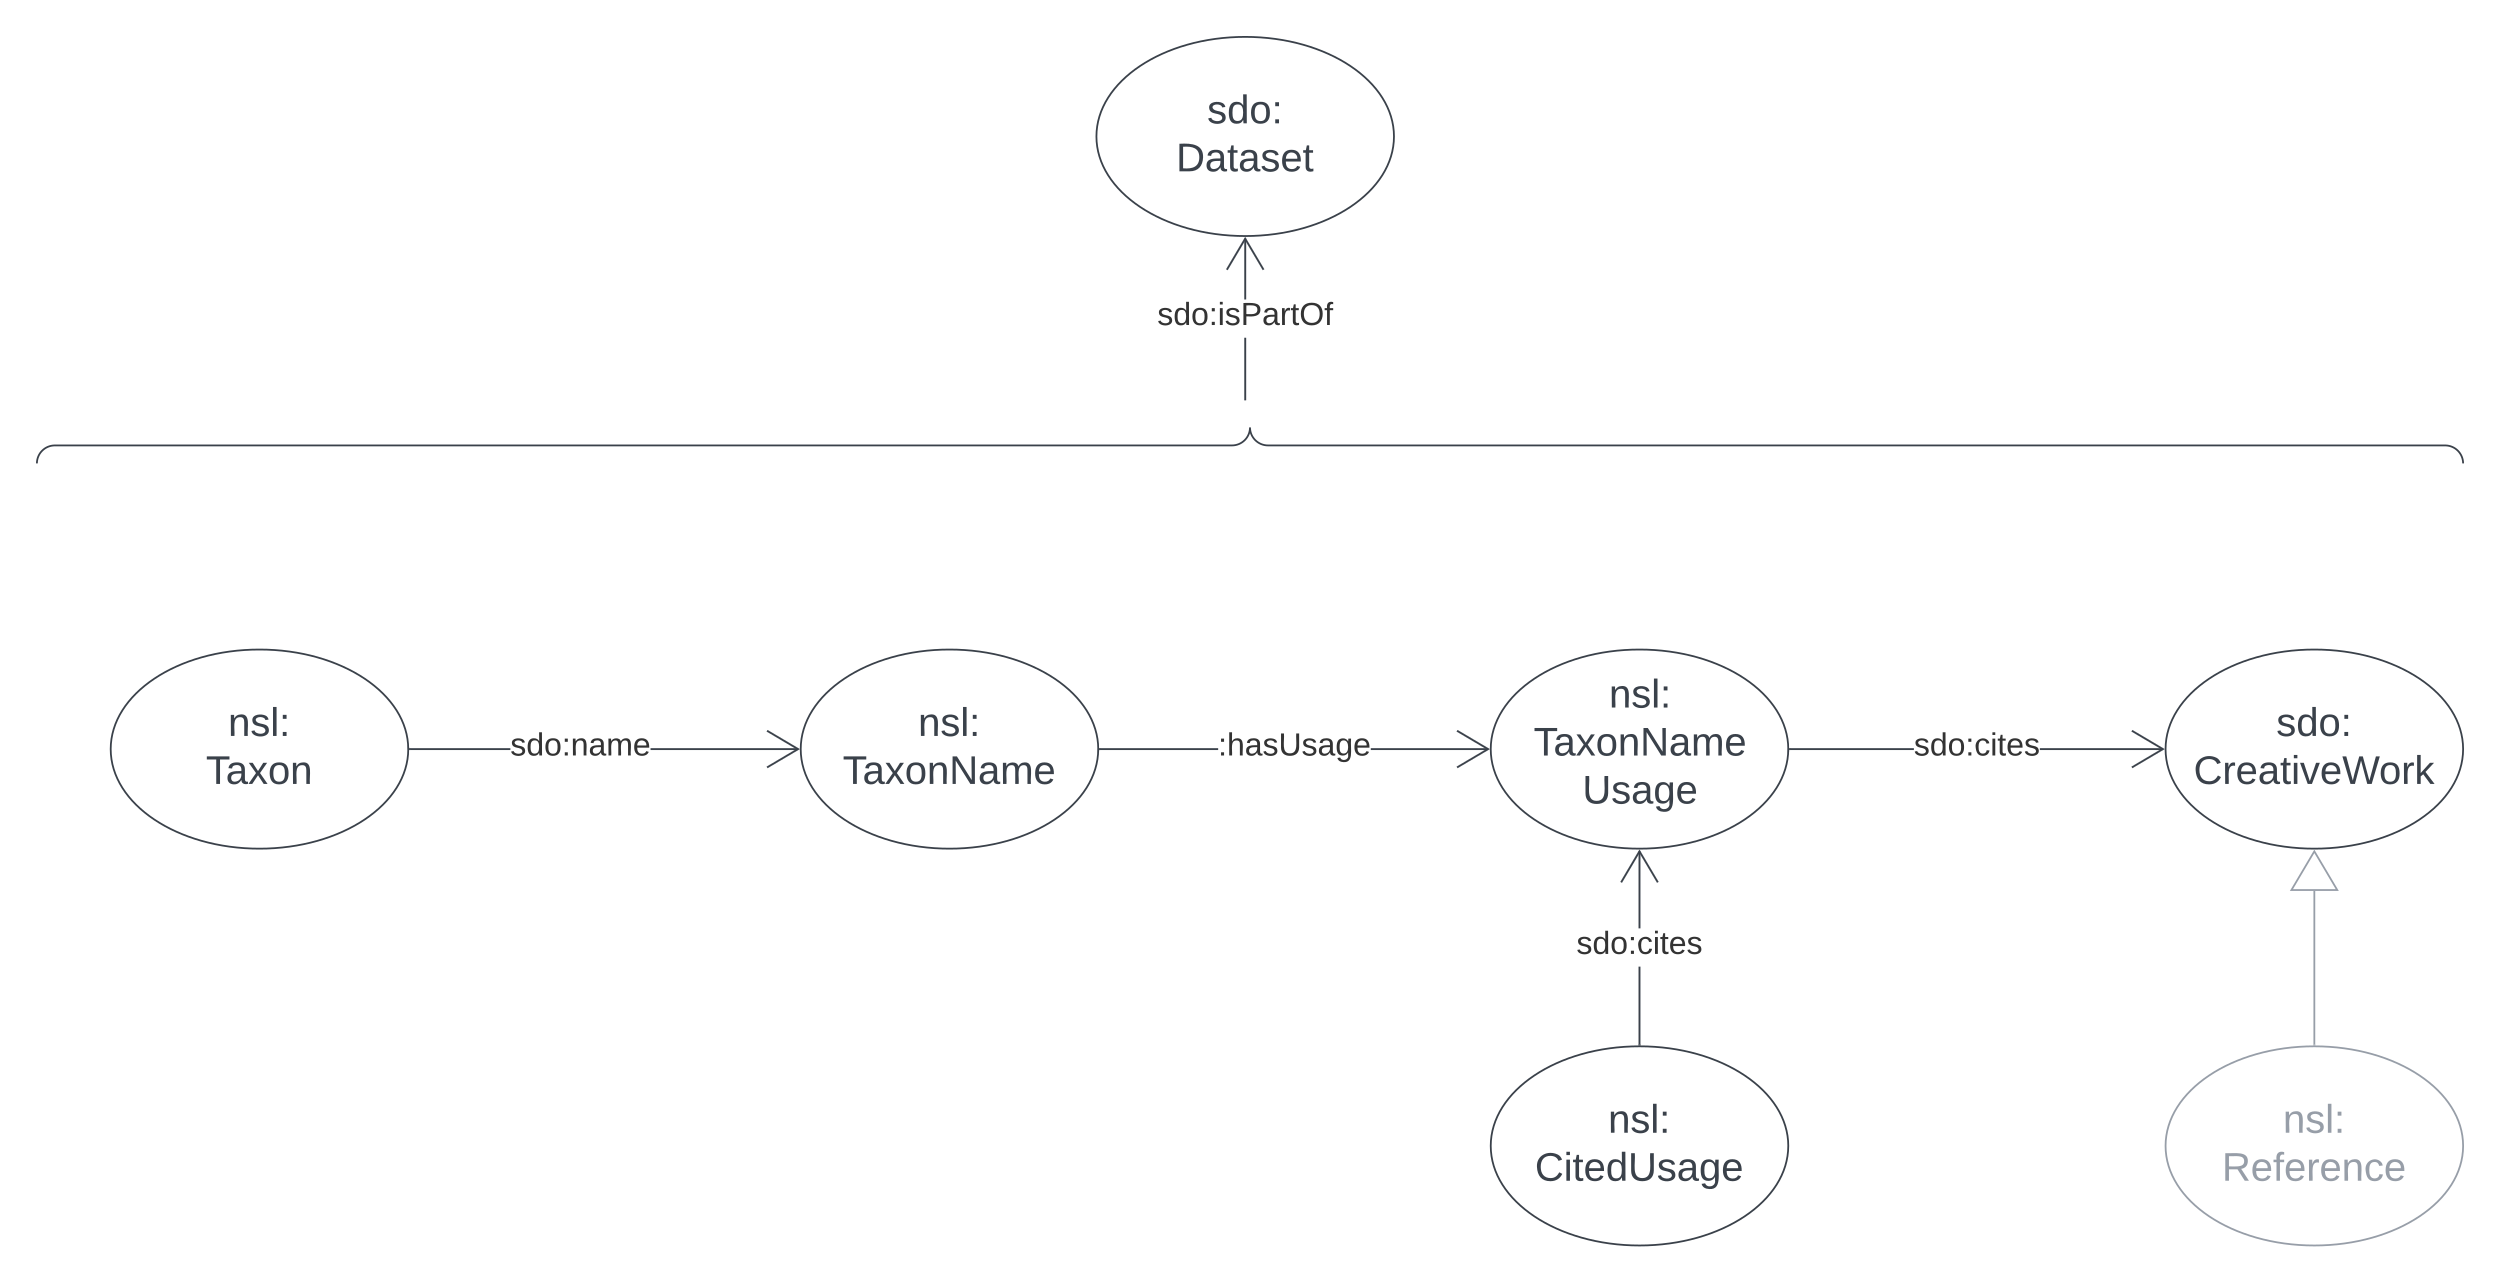
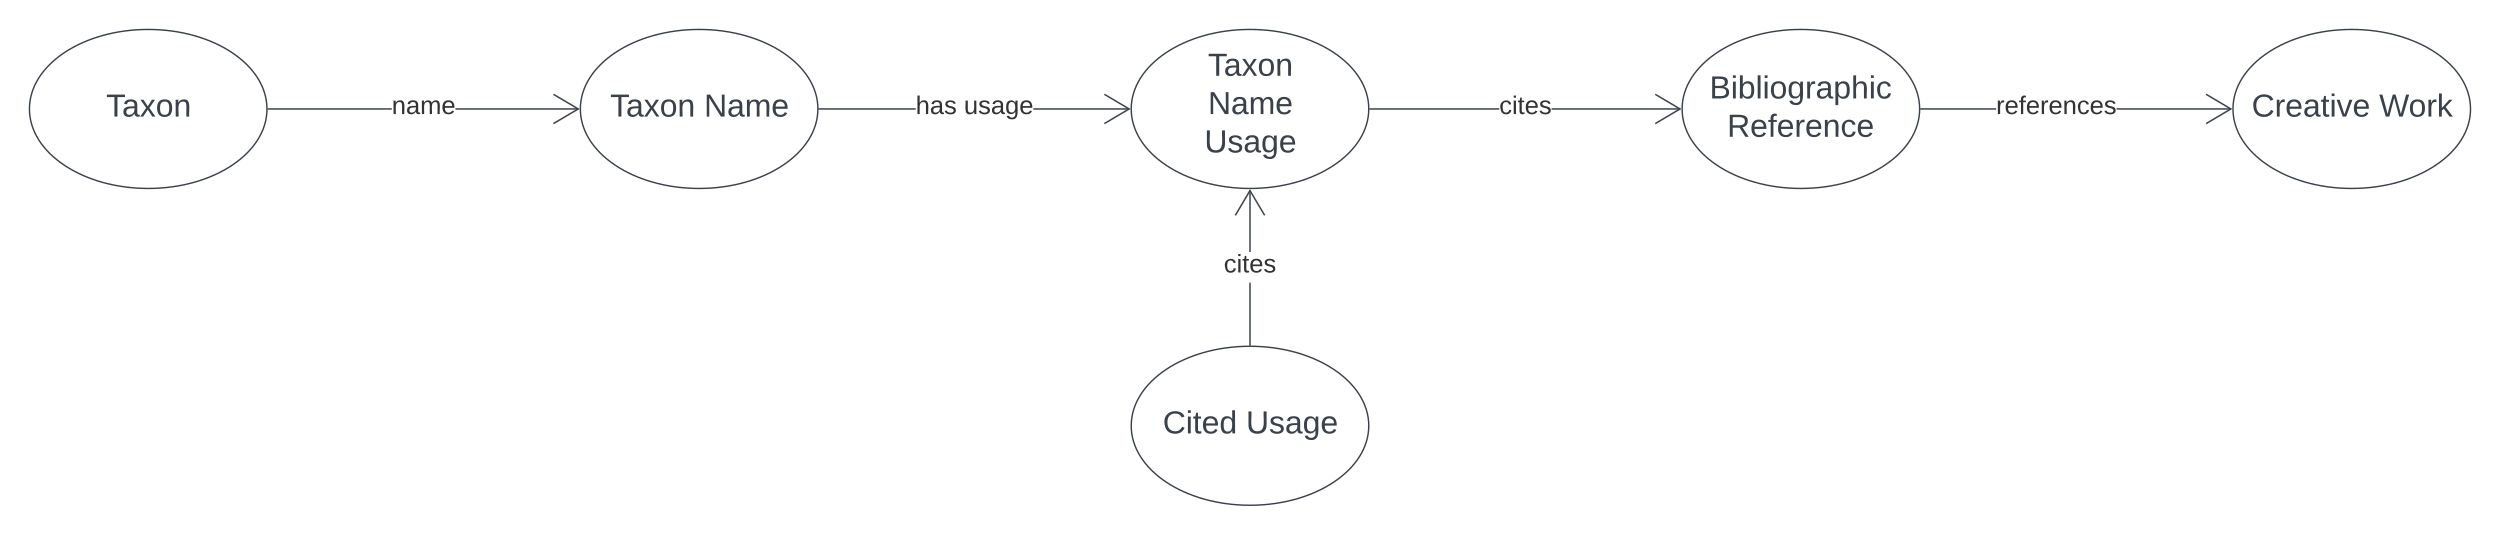
- <svg xmlns="http://www.w3.org/2000/svg" xmlns:ns1="lucid" xmlns:xlink="http://www.w3.org/1999/xlink" width="1389.2" height="712.59">
-   <g transform="translate(-143.7375 -516.3254)" ns1:page-tab-id="HL~FUUcs325_">
-     <path d="M0 500h2000v1000H0z" fill="#fff" />
-     <path d="M918.34 592.16c0 30.56-37 55.33-82.67 55.33-45.65 0-82.67-24.78-82.67-55.34 0-30.56 37.02-55.33 82.67-55.33 45.66 0 82.67 24.77 82.67 55.33z" stroke="#3a414a" fill="#fff" />
-     <use xlink:href="#a" transform="matrix(1,0,0,1,758.0044,541.8254) translate(56.51735 43.02778)" />
-     <use xlink:href="#b" transform="matrix(1,0,0,1,758.0044,541.8254) translate(39.26426 69.69444)" />
-     <path d="M370.6 932.58c0 30.56-37.02 55.33-82.68 55.33-45.66 0-82.67-24.76-82.67-55.32s37-55.33 82.67-55.33c45.66 0 82.67 24.77 82.67 55.33z" stroke="#3a414a" fill="#fff" />
-     <use xlink:href="#c" transform="matrix(1,0,0,1,210.2536,882.2475) translate(60.25191 43.02778)" />
-     <use xlink:href="#d" transform="matrix(1,0,0,1,210.2536,882.2475) translate(47.90623 69.69444)" />
-     <path d="M1137.44 932.58c0 30.56-37 55.33-82.67 55.33-45.65 0-82.66-24.76-82.66-55.32s37.02-55.33 82.67-55.33c45.66 0 82.67 24.77 82.67 55.33z" stroke="#3a414a" fill="#fff" />
-     <use xlink:href="#c" transform="matrix(1,0,0,1,977.1047,882.2475) translate(60.75191 27.24653)" />
-     <use xlink:href="#e" transform="matrix(1,0,0,1,977.1047,882.2475) translate(18.83333 53.91319)" />
-     <use xlink:href="#f" transform="matrix(1,0,0,1,977.1047,882.2475) translate(45.9371 80.57986)" />
-     <path d="M1137.44 1153.1c0 30.55-37 55.32-82.67 55.32-45.65 0-82.66-24.78-82.66-55.33 0-30.57 37.02-55.35 82.67-55.35 45.66 0 82.67 24.78 82.67 55.34z" stroke="#3a414a" fill="#fff" />
-     <use xlink:href="#c" transform="matrix(1,0,0,1,977.1047,1102.752) translate(60.25191 43.02778)" />
-     <use xlink:href="#g" transform="matrix(1,0,0,1,977.1047,1102.752) translate(19.5729 69.69444)" />
-     <path d="M1512.44 1153.1c0 30.55-37 55.32-82.67 55.32-45.66 0-82.67-24.78-82.67-55.33 0-30.57 37-55.35 82.67-55.35 45.66 0 82.67 24.78 82.67 55.34z" stroke="#979ea8" fill="#fff" />
-     <use xlink:href="#h" transform="matrix(1,0,0,1,1352.103,1102.752) translate(60.25191 43.02778)" />
-     <use xlink:href="#i" transform="matrix(1,0,0,1,1352.103,1102.752) translate(26.33216 69.69444)" />
-     <path d="M1512.44 932.58c0 30.56-37 55.33-82.67 55.33-45.66 0-82.67-24.76-82.67-55.32s37-55.33 82.67-55.33c45.66 0 82.67 24.77 82.67 55.33z" stroke="#3a414a" fill="#fff" />
-     <use xlink:href="#a" transform="matrix(1,0,0,1,1352.103,882.2475) translate(56.51735 43.02778)" />
-     <use xlink:href="#j" transform="matrix(1,0,0,1,1352.103,882.2475) translate(10.59142 69.69444)" />
-     <path d="M1429.77 1096.75v-85.34" stroke="#979ea8" fill="none" />
-     <path d="M1430.27 1097.27l-.5-.02-.5.02v-.53h1z" stroke="#979ea8" stroke-width=".05" fill="#979ea8" />
-     <path d="M1429.77 989.4l12.73 21.5h-25.46z" stroke="#979ea8" fill="#fff" />
-     <path d="M754 932.58c0 30.56-37 55.33-82.65 55.33-45.66 0-82.67-24.76-82.67-55.32s37-55.33 82.67-55.33c45.65 0 82.66 24.77 82.66 55.33z" stroke="#3a414a" fill="#fff" />
-     <use xlink:href="#c" transform="matrix(1,0,0,1,593.6792,882.2475) translate(60.25191 43.02778)" />
-     <use xlink:href="#k" transform="matrix(1,0,0,1,593.6792,882.2475) translate(18.33833 69.69444)" />
-     <path d="M427.3 933.08h-55.7v-1h55.7zm159.97 0h-82v-1h82z" stroke="#3a414a" stroke-width=".05" fill="#3a414a" />
-     <path d="M371.6 933.08h-.53l.02-.5-.03-.5h.53z" fill="#3a414a" />
-     <path d="M371.63 933.1h-.58v-1.04h.57zm-.53-1v.96h.47v-.95zM588.18 932.58l-17.94 10.6-.5-.85 16.47-9.75-16.47-9.75.5-.86z" stroke="#3a414a" stroke-width=".05" fill="#3a414a" />
-     <use xlink:href="#l" transform="matrix(1,0,0,1,427.3028,921.9142) translate(0 14.22222)" />
-     <path d="M820.6 933.08H755v-1h65.6zm150.1 0h-65.2v-1h65.2z" stroke="#3a414a" stroke-width=".05" fill="#3a414a" />
-     <path d="M755.03 933.08h-.53v-1h.53z" fill="#3a414a" />
-     <path d="M755.05 933.1h-.58l.02-.52-.03-.52h.58zm-.53-1l.02.48-.02.48h.48v-.95zM971.6 932.58l-17.94 10.6-.5-.85 16.48-9.75-16.5-9.75.52-.86z" stroke="#3a414a" stroke-width=".05" fill="#3a414a" />
-     <use xlink:href="#m" transform="matrix(1,0,0,1,820.6142,921.9142) translate(0 14.22222)" />
-     <path d="M1055.27 1096.75h-1v-43.25h1zm0-64.58h-1v-42.85h1z" stroke="#3a414a" stroke-width=".05" fill="#3a414a" />
-     <path d="M1055.27 1097.27l-.5-.02-.5.02v-.53h1z" fill="#3a414a" />
-     <path d="M1055.3 1097.3l-.53-.02h-.52v-.57h1.05zm-1-.54v.48h.95v-.48zM1065.38 1006.36l-.86.5-9.75-16.48-9.75 16.5-.86-.52 10.6-17.95z" stroke="#3a414a" stroke-width=".05" fill="#3a414a" />
-     <use xlink:href="#n" transform="matrix(1,0,0,1,1019.734,1032.167) translate(0 14.22222)" />
-     <path d="M1207.23 933.08h-68.8v-1h68.8zm138.46 0h-68.4v-1h68.4z" stroke="#3a414a" stroke-width=".05" fill="#3a414a" />
-     <path d="M1138.45 933.08h-.53l.02-.5-.02-.5h.53z" fill="#3a414a" />
-     <path d="M1138.48 933.1h-.58v-1.04h.58zm-.53-1v.96h.48v-.95zM1346.6 932.58l-17.94 10.6-.5-.85 16.48-9.75-16.5-9.75.52-.86z" stroke="#3a414a" stroke-width=".05" fill="#3a414a" />
+ <svg xmlns="http://www.w3.org/2000/svg" xmlns:ns1="lucid" xmlns:xlink="http://www.w3.org/1999/xlink" width="1740.04" height="372.17">
+   <g transform="translate(404.5797 -754.0916)" ns1:page-tab-id="HL~FUUcs325_">
+     <path d="M-500 500h2000v1000H-500z" fill="#fff" />
+     <path d="M-218.75 829.92c0 30.57-37 55.34-82.66 55.34-45.67 0-82.68-24.77-82.68-55.34 0-30.55 37-55.33 82.67-55.33 45.64 0 82.65 24.76 82.65 55.32z" stroke="#3a414a" fill="#fff" />
+     <use xlink:href="#a" transform="matrix(1,0,0,1,-379.0797,779.5916) translate(48.40123 55.65278)" />
+     <path d="M548.1 829.92c0 30.57-37 55.34-82.66 55.34s-82.67-24.77-82.67-55.34c0-30.55 37-55.33 82.67-55.33 45.65 0 82.67 24.76 82.67 55.32z" stroke="#3a414a" fill="#fff" />
+     <use xlink:href="#b" transform="matrix(1,0,0,1,387.7714,779.5916) translate(48.40623 27.24653)" />
+     <use xlink:href="#c" transform="matrix(1,0,0,1,387.7714,779.5916) translate(48.4321 53.91319)" />
+     <use xlink:href="#d" transform="matrix(1,0,0,1,387.7714,779.5916) translate(45.9371 80.57986)" />
+     <path d="M548.1 1050.43c0 30.56-37 55.33-82.66 55.33s-82.67-24.77-82.67-55.33 37-55.33 82.67-55.33c45.65 0 82.67 24.77 82.67 55.33z" stroke="#3a414a" fill="#fff" />
+     <use xlink:href="#e" transform="matrix(1,0,0,1,387.7714,1000.096) translate(16.98148 55.65278)" />
+     <use xlink:href="#f" transform="matrix(1,0,0,1,387.7714,1000.096) translate(74.88272 55.65278)" />
+     <path d="M164.68 829.92c0 30.57-37 55.34-82.67 55.34-45.64 0-82.65-24.77-82.65-55.34 0-30.55 37-55.33 82.66-55.33 45.67 0 82.68 24.76 82.68 55.32z" stroke="#3a414a" fill="#fff" />
+     <use xlink:href="#g" transform="matrix(1,0,0,1,4.345844,779.5916) translate(15.74691 55.65278)" />
+     <use xlink:href="#h" transform="matrix(1,0,0,1,4.345844,779.5916) translate(81.11728 55.65278)" />
+     <path d="M-131.9 830.42h-85.85v-1h85.85zm129.84 0H-87.5v-1h85.44z" stroke="#3a414a" stroke-width=".05" fill="#3a414a" />
+     <path d="M-217.73 830.42h-.53v-1h.53z" fill="#3a414a" />
+     <path d="M-217.7 830.45h-.6l.03-.53-.02-.52h.6zm-.54-1l.02.47-.02.48h.48v-.95zM-1.16 829.92l-17.94 10.62-.5-.87 16.48-9.75-16.5-9.75.52-.86z" stroke="#3a414a" stroke-width=".05" fill="#3a414a" />
+     <use xlink:href="#i" transform="matrix(1,0,0,1,-131.8978,819.2583) translate(0 14.22222)" />
+     <path d="M232.74 830.42h-67.06v-1h67.06zm148.62 0H314.7v-1h66.66z" stroke="#3a414a" stroke-width=".05" fill="#3a414a" />
+     <path d="M165.7 830.42h-.54l.02-.5-.02-.5h.53z" fill="#3a414a" />
+     <path d="M165.72 830.45h-.58v-1.05h.58zm-.53-1v.95h.47v-.95zM382.27 829.92l-17.94 10.62-.5-.87 16.48-9.75-16.48-9.75.5-.86z" stroke="#3a414a" stroke-width=".05" fill="#3a414a" />
+     <use xlink:href="#j" transform="matrix(1,0,0,1,232.7376,819.2583) translate(0 14.22222)" />
+     <use xlink:href="#k" transform="matrix(1,0,0,1,232.7376,819.2583) translate(33.58025 14.22222)" />
+     <path d="M465.94 994.1h-1v-43.26h1zm0-64.6h-1v-42.83h1z" stroke="#3a414a" stroke-width=".05" fill="#3a414a" />
+     <path d="M465.94 994.6h-1v-.52h1z" fill="#3a414a" />
+     <path d="M465.96 994.64l-.52-.02-.53.02v-.58h1.06zm-1-.53v.5l.48-.03h.47v-.46zM476.05 903.7l-.86.5-9.76-16.48-9.75 16.5-.87-.52 10.6-17.94z" stroke="#3a414a" stroke-width=".05" fill="#3a414a" />
+     <use xlink:href="#l" transform="matrix(1,0,0,1,447.1912,929.5107) translate(0 14.22222)" />
+     <path d="M638.9 830.42h-89.8v-1h89.8zm125.9 0h-89.4v-1h89.4z" stroke="#3a414a" stroke-width=".05" fill="#3a414a" />
+     <path d="M549.12 830.42h-.53v-1h.52z" fill="#3a414a" />
+     <path d="M549.14 830.45h-.58l.02-.53v-.52h.56zm-.52-1v.95h.47v-.95zM765.7 829.92l-17.95 10.62-.5-.87 16.48-9.75-16.5-9.75.52-.86z" stroke="#3a414a" stroke-width=".05" fill="#3a414a" />
+     <use xlink:href="#l" transform="matrix(1,0,0,1,638.9039,819.2583) translate(0 14.22222)" />
+     <path d="M931.53 829.92c0 30.57-37 55.34-82.67 55.34-45.65 0-82.66-24.77-82.66-55.34 0-30.55 37-55.33 82.66-55.33s82.67 24.76 82.67 55.32z" stroke="#3a414a" fill="#fff" />
+     <use xlink:href="#m" transform="matrix(1,0,0,1,771.197,779.5916) translate(14.07907 43.02778)" />
+     <use xlink:href="#n" transform="matrix(1,0,0,1,771.197,779.5916) translate(26.33216 69.69444)" />
+     <path d="M1314.96 829.92c0 30.57-37.02 55.34-82.67 55.34-45.67 0-82.68-24.77-82.68-55.34 0-30.55 37-55.33 82.67-55.33 45.64 0 82.66 24.76 82.66 55.32z" stroke="#3a414a" fill="#fff" />
+     <use xlink:href="#o" transform="matrix(1,0,0,1,1154.623,779.5916) translate(8 55.65278)" />
+     <use xlink:href="#p" transform="matrix(1,0,0,1,1154.623,779.5916) translate(96.7037 55.65278)" />
+     <path d="M984.74 830.42h-52.2v-1h52.2zm163.47 0h-79.6v-1h79.6z" stroke="#3a414a" stroke-width=".05" fill="#3a414a" />
+     <path d="M932.54 830.42h-.52v-1h.52z" fill="#3a414a" />
+     <path d="M932.57 830.45H932v-1.05h.57zm-.53-1l.02.47-.02.48h.48v-.95zM1149.12 829.92l-17.94 10.62-.5-.87 16.48-9.75-16.5-9.75.52-.86z" stroke="#3a414a" stroke-width=".05" fill="#3a414a" />
    <g>
-       <use xlink:href="#n" transform="matrix(1,0,0,1,1207.234,921.9142) translate(0 14.22222)" />
-     </g>
-     <g fill="none">
-       <path d="M170.24 773.84a6 6 0 0 1-6-6V660.5a6 6 0 0 1 6-6h1336.2a6 6 0 0 1 6 6v107.34a6 6 0 0 1-6 6z" />
-       <path d="M1512.44 773.84c0-5.52-4.48-10-10-10h-654.1c-5.53 0-10-4.48-10-10 0 5.52-4.48 10-10 10h-654.1c-5.53 0-10 4.48-10 10" stroke="#3a414a" />
-     </g>
-     <path d="M836.17 738.26h-1v-34.22h1zm0-55.55h-1v-33.8h1zM836.17 738.76h-1v-.5h1z" stroke="#3a414a" stroke-width=".05" fill="#3a414a" />
-     <path d="M846.28 665.94l-.86.5-9.75-16.48-9.75 16.5-.86-.52 10.6-17.95z" stroke="#3a414a" stroke-width=".05" fill="#3a414a" />
-     <g>
-       <use xlink:href="#o" transform="matrix(1,0,0,1,786.8316,682.711) translate(0 14.22222)" />
+       <use xlink:href="#q" transform="matrix(1,0,0,1,984.7407,819.2583) translate(0 14.22222)" />
    </g>
    <defs>
-       <path fill="#3a414a" d="M135-143c-3-34-86-38-87 0 15 53 115 12 119 90S17 21 10-45l28-5c4 36 97 45 98 0-10-56-113-15-118-90-4-57 82-63 122-42 12 7 21 19 24 35" id="p" />
-       <path fill="#3a414a" d="M85-194c31 0 48 13 60 33l-1-100h32l1 261h-30c-2-10 0-23-3-31C134-8 116 4 85 4 32 4 16-35 15-94c0-66 23-100 70-100zm9 24c-40 0-46 34-46 75 0 40 6 74 45 74 42 0 51-32 51-76 0-42-9-74-50-73" id="q" />
-       <path fill="#3a414a" d="M100-194c62-1 85 37 85 99 1 63-27 99-86 99S16-35 15-95c0-66 28-99 85-99zM99-20c44 1 53-31 53-75 0-43-8-75-51-75s-53 32-53 75 10 74 51 75" id="r" />
-       <path fill="#3a414a" d="M33-154v-36h34v36H33zM33 0v-36h34V0H33" id="s" />
+       <path fill="#3a414a" d="M127-220V0H93v-220H8v-28h204v28h-85" id="r" />
+       <path fill="#3a414a" d="M141-36C126-15 110 5 73 4 37 3 15-17 15-53c-1-64 63-63 125-63 3-35-9-54-41-54-24 1-41 7-42 31l-33-3c5-37 33-52 76-52 45 0 72 20 72 64v82c-1 20 7 32 28 27v20c-31 9-61-2-59-35zM48-53c0 20 12 33 32 33 41-3 63-29 60-74-43 2-92-5-92 41" id="s" />
+       <path fill="#3a414a" d="M141 0L90-78 38 0H4l68-98-65-92h35l48 74 47-74h35l-64 92 68 98h-35" id="t" />
+       <path fill="#3a414a" d="M100-194c62-1 85 37 85 99 1 63-27 99-86 99S16-35 15-95c0-66 28-99 85-99zM99-20c44 1 53-31 53-75 0-43-8-75-51-75s-53 32-53 75 10 74 51 75" id="u" />
+       <path fill="#3a414a" d="M117-194c89-4 53 116 60 194h-32v-121c0-31-8-49-39-48C34-167 62-67 57 0H25l-1-190h30c1 10-1 24 2 32 11-22 29-35 61-36" id="v" />
      <g id="a">
-         <use transform="matrix(0.0617284,0,0,0.0617284,0,0)" xlink:href="#p" />
-         <use transform="matrix(0.0617284,0,0,0.0617284,11.11111,0)" xlink:href="#q" />
-         <use transform="matrix(0.0617284,0,0,0.0617284,23.45679,0)" xlink:href="#r" />
-         <use transform="matrix(0.0617284,0,0,0.0617284,35.80247,0)" xlink:href="#s" />
-       </g>
-       <path fill="#3a414a" d="M30-248c118-7 216 8 213 122C240-48 200 0 122 0H30v-248zM63-27c89 8 146-16 146-99s-60-101-146-95v194" id="t" />
-       <path fill="#3a414a" d="M141-36C126-15 110 5 73 4 37 3 15-17 15-53c-1-64 63-63 125-63 3-35-9-54-41-54-24 1-41 7-42 31l-33-3c5-37 33-52 76-52 45 0 72 20 72 64v82c-1 20 7 32 28 27v20c-31 9-61-2-59-35zM48-53c0 20 12 33 32 33 41-3 63-29 60-74-43 2-92-5-92 41" id="u" />
-       <path fill="#3a414a" d="M59-47c-2 24 18 29 38 22v24C64 9 27 4 27-40v-127H5v-23h24l9-43h21v43h35v23H59v120" id="v" />
-       <path fill="#3a414a" d="M100-194c63 0 86 42 84 106H49c0 40 14 67 53 68 26 1 43-12 49-29l28 8c-11 28-37 45-77 45C44 4 14-33 15-96c1-61 26-98 85-98zm52 81c6-60-76-77-97-28-3 7-6 17-6 28h103" id="w" />
+         <use transform="matrix(0.0617284,0,0,0.0617284,0,0)" xlink:href="#r" />
+         <use transform="matrix(0.0617284,0,0,0.0617284,11.04938,0)" xlink:href="#s" />
+         <use transform="matrix(0.0617284,0,0,0.0617284,23.39506,0)" xlink:href="#t" />
+         <use transform="matrix(0.0617284,0,0,0.0617284,34.50617,0)" xlink:href="#u" />
+         <use transform="matrix(0.0617284,0,0,0.0617284,46.85185,0)" xlink:href="#v" />
+       </g>
      <g id="b">
-         <use transform="matrix(0.0617284,0,0,0.0617284,0,0)" xlink:href="#t" />
-         <use transform="matrix(0.0617284,0,0,0.0617284,15.98765,0)" xlink:href="#u" />
-         <use transform="matrix(0.0617284,0,0,0.0617284,28.33333,0)" xlink:href="#v" />
+         <use transform="matrix(0.0617284,0,0,0.0617284,0,0)" xlink:href="#r" />
+         <use transform="matrix(0.0617284,0,0,0.0617284,11.04938,0)" xlink:href="#s" />
+         <use transform="matrix(0.0617284,0,0,0.0617284,23.39506,0)" xlink:href="#t" />
        <use transform="matrix(0.0617284,0,0,0.0617284,34.50617,0)" xlink:href="#u" />
-         <use transform="matrix(0.0617284,0,0,0.0617284,46.85185,0)" xlink:href="#p" />
-         <use transform="matrix(0.0617284,0,0,0.0617284,57.96296,0)" xlink:href="#w" />
-         <use transform="matrix(0.0617284,0,0,0.0617284,70.30864,0)" xlink:href="#v" />
-       </g>
-       <path fill="#3a414a" d="M117-194c89-4 53 116 60 194h-32v-121c0-31-8-49-39-48C34-167 62-67 57 0H25l-1-190h30c1 10-1 24 2 32 11-22 29-35 61-36" id="x" />
-       <path fill="#3a414a" d="M24 0v-261h32V0H24" id="y" />
+         <use transform="matrix(0.0617284,0,0,0.0617284,46.85185,0)" xlink:href="#v" />
+       </g>
+       <path fill="#3a414a" d="M190 0L58-211 59 0H30v-248h39L202-35l-2-213h31V0h-41" id="w" />
+       <path fill="#3a414a" d="M210-169c-67 3-38 105-44 169h-31v-121c0-29-5-50-35-48C34-165 62-65 56 0H25l-1-190h30c1 10-1 24 2 32 10-44 99-50 107 0 11-21 27-35 58-36 85-2 47 119 55 194h-31v-121c0-29-5-49-35-48" id="x" />
+       <path fill="#3a414a" d="M100-194c63 0 86 42 84 106H49c0 40 14 67 53 68 26 1 43-12 49-29l28 8c-11 28-37 45-77 45C44 4 14-33 15-96c1-61 26-98 85-98zm52 81c6-60-76-77-97-28-3 7-6 17-6 28h103" id="y" />
      <g id="c">
-         <use transform="matrix(0.0617284,0,0,0.0617284,0,0)" xlink:href="#x" />
-         <use transform="matrix(0.0617284,0,0,0.0617284,12.34568,0)" xlink:href="#p" />
-         <use transform="matrix(0.0617284,0,0,0.0617284,23.45679,0)" xlink:href="#y" />
-         <use transform="matrix(0.0617284,0,0,0.0617284,28.33333,0)" xlink:href="#s" />
-       </g>
-       <path fill="#3a414a" d="M127-220V0H93v-220H8v-28h204v28h-85" id="z" />
-       <path fill="#3a414a" d="M141 0L90-78 38 0H4l68-98-65-92h35l48 74 47-74h35l-64 92 68 98h-35" id="A" />
+         <use transform="matrix(0.0617284,0,0,0.0617284,0,0)" xlink:href="#w" />
+         <use transform="matrix(0.0617284,0,0,0.0617284,15.98765,0)" xlink:href="#s" />
+         <use transform="matrix(0.0617284,0,0,0.0617284,28.33333,0)" xlink:href="#x" />
+         <use transform="matrix(0.0617284,0,0,0.0617284,46.79012,0)" xlink:href="#y" />
+       </g>
+       <path fill="#3a414a" d="M232-93c-1 65-40 97-104 97C67 4 28-28 28-90v-158h33c8 89-33 224 67 224 102 0 64-133 71-224h33v155" id="z" />
+       <path fill="#3a414a" d="M135-143c-3-34-86-38-87 0 15 53 115 12 119 90S17 21 10-45l28-5c4 36 97 45 98 0-10-56-113-15-118-90-4-57 82-63 122-42 12 7 21 19 24 35" id="A" />
+       <path fill="#3a414a" d="M177-190C167-65 218 103 67 71c-23-6-38-20-44-43l32-5c15 47 100 32 89-28v-30C133-14 115 1 83 1 29 1 15-40 15-95c0-56 16-97 71-98 29-1 48 16 59 35 1-10 0-23 2-32h30zM94-22c36 0 50-32 50-73 0-42-14-75-50-75-39 0-46 34-46 75s6 73 46 73" id="B" />
      <g id="d">
        <use transform="matrix(0.0617284,0,0,0.0617284,0,0)" xlink:href="#z" />
-         <use transform="matrix(0.0617284,0,0,0.0617284,11.04938,0)" xlink:href="#u" />
-         <use transform="matrix(0.0617284,0,0,0.0617284,23.39506,0)" xlink:href="#A" />
-         <use transform="matrix(0.0617284,0,0,0.0617284,34.50617,0)" xlink:href="#r" />
-         <use transform="matrix(0.0617284,0,0,0.0617284,46.85185,0)" xlink:href="#x" />
-       </g>
-       <path fill="#3a414a" d="M190 0L58-211 59 0H30v-248h39L202-35l-2-213h31V0h-41" id="B" />
-       <path fill="#3a414a" d="M210-169c-67 3-38 105-44 169h-31v-121c0-29-5-50-35-48C34-165 62-65 56 0H25l-1-190h30c1 10-1 24 2 32 10-44 99-50 107 0 11-21 27-35 58-36 85-2 47 119 55 194h-31v-121c0-29-5-49-35-48" id="C" />
+         <use transform="matrix(0.0617284,0,0,0.0617284,15.98765,0)" xlink:href="#A" />
+         <use transform="matrix(0.0617284,0,0,0.0617284,27.09877,0)" xlink:href="#s" />
+         <use transform="matrix(0.0617284,0,0,0.0617284,39.44444,0)" xlink:href="#B" />
+         <use transform="matrix(0.0617284,0,0,0.0617284,51.79012,0)" xlink:href="#y" />
+       </g>
+       <path fill="#3a414a" d="M212-179c-10-28-35-45-73-45-59 0-87 40-87 99 0 60 29 101 89 101 43 0 62-24 78-52l27 14C228-24 195 4 139 4 59 4 22-46 18-125c-6-104 99-153 187-111 19 9 31 26 39 46" id="C" />
+       <path fill="#3a414a" d="M24-231v-30h32v30H24zM24 0v-190h32V0H24" id="D" />
+       <path fill="#3a414a" d="M59-47c-2 24 18 29 38 22v24C64 9 27 4 27-40v-127H5v-23h24l9-43h21v43h35v23H59v120" id="E" />
+       <path fill="#3a414a" d="M85-194c31 0 48 13 60 33l-1-100h32l1 261h-30c-2-10 0-23-3-31C134-8 116 4 85 4 32 4 16-35 15-94c0-66 23-100 70-100zm9 24c-40 0-46 34-46 75 0 40 6 74 45 74 42 0 51-32 51-76 0-42-9-74-50-73" id="F" />
      <g id="e">
+         <use transform="matrix(0.0617284,0,0,0.0617284,0,0)" xlink:href="#C" />
+         <use transform="matrix(0.0617284,0,0,0.0617284,15.98765,0)" xlink:href="#D" />
+         <use transform="matrix(0.0617284,0,0,0.0617284,20.8642,0)" xlink:href="#E" />
+         <use transform="matrix(0.0617284,0,0,0.0617284,27.03704,0)" xlink:href="#y" />
+         <use transform="matrix(0.0617284,0,0,0.0617284,39.38272,0)" xlink:href="#F" />
+       </g>
+       <g id="f">
        <use transform="matrix(0.0617284,0,0,0.0617284,0,0)" xlink:href="#z" />
-         <use transform="matrix(0.0617284,0,0,0.0617284,11.04938,0)" xlink:href="#u" />
-         <use transform="matrix(0.0617284,0,0,0.0617284,23.39506,0)" xlink:href="#A" />
-         <use transform="matrix(0.0617284,0,0,0.0617284,34.50617,0)" xlink:href="#r" />
-         <use transform="matrix(0.0617284,0,0,0.0617284,46.85185,0)" xlink:href="#x" />
-         <use transform="matrix(0.0617284,0,0,0.0617284,59.19753,0)" xlink:href="#B" />
-         <use transform="matrix(0.0617284,0,0,0.0617284,75.18519,0)" xlink:href="#u" />
-         <use transform="matrix(0.0617284,0,0,0.0617284,87.53086,0)" xlink:href="#C" />
-         <use transform="matrix(0.0617284,0,0,0.0617284,105.9877,0)" xlink:href="#w" />
-       </g>
-       <path fill="#3a414a" d="M232-93c-1 65-40 97-104 97C67 4 28-28 28-90v-158h33c8 89-33 224 67 224 102 0 64-133 71-224h33v155" id="D" />
-       <path fill="#3a414a" d="M177-190C167-65 218 103 67 71c-23-6-38-20-44-43l32-5c15 47 100 32 89-28v-30C133-14 115 1 83 1 29 1 15-40 15-95c0-56 16-97 71-98 29-1 48 16 59 35 1-10 0-23 2-32h30zM94-22c36 0 50-32 50-73 0-42-14-75-50-75-39 0-46 34-46 75s6 73 46 73" id="E" />
-       <g id="f">
-         <use transform="matrix(0.0617284,0,0,0.0617284,0,0)" xlink:href="#D" />
-         <use transform="matrix(0.0617284,0,0,0.0617284,15.98765,0)" xlink:href="#p" />
-         <use transform="matrix(0.0617284,0,0,0.0617284,27.09877,0)" xlink:href="#u" />
-         <use transform="matrix(0.0617284,0,0,0.0617284,39.44444,0)" xlink:href="#E" />
-         <use transform="matrix(0.0617284,0,0,0.0617284,51.79012,0)" xlink:href="#w" />
-       </g>
-       <path fill="#3a414a" d="M212-179c-10-28-35-45-73-45-59 0-87 40-87 99 0 60 29 101 89 101 43 0 62-24 78-52l27 14C228-24 195 4 139 4 59 4 22-46 18-125c-6-104 99-153 187-111 19 9 31 26 39 46" id="F" />
-       <path fill="#3a414a" d="M24-231v-30h32v30H24zM24 0v-190h32V0H24" id="G" />
+         <use transform="matrix(0.0617284,0,0,0.0617284,15.98765,0)" xlink:href="#A" />
+         <use transform="matrix(0.0617284,0,0,0.0617284,27.09877,0)" xlink:href="#s" />
+         <use transform="matrix(0.0617284,0,0,0.0617284,39.44444,0)" xlink:href="#B" />
+         <use transform="matrix(0.0617284,0,0,0.0617284,51.79012,0)" xlink:href="#y" />
+       </g>
      <g id="g">
-         <use transform="matrix(0.0617284,0,0,0.0617284,0,0)" xlink:href="#F" />
-         <use transform="matrix(0.0617284,0,0,0.0617284,15.98765,0)" xlink:href="#G" />
-         <use transform="matrix(0.0617284,0,0,0.0617284,20.8642,0)" xlink:href="#v" />
-         <use transform="matrix(0.0617284,0,0,0.0617284,27.03704,0)" xlink:href="#w" />
-         <use transform="matrix(0.0617284,0,0,0.0617284,39.38272,0)" xlink:href="#q" />
-         <use transform="matrix(0.0617284,0,0,0.0617284,51.7284,0)" xlink:href="#D" />
-         <use transform="matrix(0.0617284,0,0,0.0617284,67.71605,0)" xlink:href="#p" />
-         <use transform="matrix(0.0617284,0,0,0.0617284,78.82716,0)" xlink:href="#u" />
-         <use transform="matrix(0.0617284,0,0,0.0617284,91.17284,0)" xlink:href="#E" />
-         <use transform="matrix(0.0617284,0,0,0.0617284,103.5185,0)" xlink:href="#w" />
-       </g>
-       <path fill="#979ea8" d="M117-194c89-4 53 116 60 194h-32v-121c0-31-8-49-39-48C34-167 62-67 57 0H25l-1-190h30c1 10-1 24 2 32 11-22 29-35 61-36" id="H" />
-       <path fill="#979ea8" d="M135-143c-3-34-86-38-87 0 15 53 115 12 119 90S17 21 10-45l28-5c4 36 97 45 98 0-10-56-113-15-118-90-4-57 82-63 122-42 12 7 21 19 24 35" id="I" />
-       <path fill="#979ea8" d="M24 0v-261h32V0H24" id="J" />
-       <path fill="#979ea8" d="M33-154v-36h34v36H33zM33 0v-36h34V0H33" id="K" />
+         <use transform="matrix(0.0617284,0,0,0.0617284,0,0)" xlink:href="#r" />
+         <use transform="matrix(0.0617284,0,0,0.0617284,11.04938,0)" xlink:href="#s" />
+         <use transform="matrix(0.0617284,0,0,0.0617284,23.39506,0)" xlink:href="#t" />
+         <use transform="matrix(0.0617284,0,0,0.0617284,34.50617,0)" xlink:href="#u" />
+         <use transform="matrix(0.0617284,0,0,0.0617284,46.85185,0)" xlink:href="#v" />
+       </g>
      <g id="h">
-         <use transform="matrix(0.0617284,0,0,0.0617284,0,0)" xlink:href="#H" />
-         <use transform="matrix(0.0617284,0,0,0.0617284,12.34568,0)" xlink:href="#I" />
-         <use transform="matrix(0.0617284,0,0,0.0617284,23.45679,0)" xlink:href="#J" />
-         <use transform="matrix(0.0617284,0,0,0.0617284,28.33333,0)" xlink:href="#K" />
-       </g>
-       <path fill="#979ea8" d="M233-177c-1 41-23 64-60 70L243 0h-38l-65-103H63V0H30v-248c88 3 205-21 203 71zM63-129c60-2 137 13 137-47 0-61-80-42-137-45v92" id="L" />
-       <path fill="#979ea8" d="M100-194c63 0 86 42 84 106H49c0 40 14 67 53 68 26 1 43-12 49-29l28 8c-11 28-37 45-77 45C44 4 14-33 15-96c1-61 26-98 85-98zm52 81c6-60-76-77-97-28-3 7-6 17-6 28h103" id="M" />
-       <path fill="#979ea8" d="M101-234c-31-9-42 10-38 44h38v23H63V0H32v-167H5v-23h27c-7-52 17-82 69-68v24" id="N" />
-       <path fill="#979ea8" d="M114-163C36-179 61-72 57 0H25l-1-190h30c1 12-1 29 2 39 6-27 23-49 58-41v29" id="O" />
-       <path fill="#979ea8" d="M96-169c-40 0-48 33-48 73s9 75 48 75c24 0 41-14 43-38l32 2c-6 37-31 61-74 61-59 0-76-41-82-99-10-93 101-131 147-64 4 7 5 14 7 22l-32 3c-4-21-16-35-41-35" id="P" />
+         <use transform="matrix(0.0617284,0,0,0.0617284,0,0)" xlink:href="#w" />
+         <use transform="matrix(0.0617284,0,0,0.0617284,15.98765,0)" xlink:href="#s" />
+         <use transform="matrix(0.0617284,0,0,0.0617284,28.33333,0)" xlink:href="#x" />
+         <use transform="matrix(0.0617284,0,0,0.0617284,46.79012,0)" xlink:href="#y" />
+       </g>
+       <path fill="#333" d="M117-194c89-4 53 116 60 194h-32v-121c0-31-8-49-39-48C34-167 62-67 57 0H25l-1-190h30c1 10-1 24 2 32 11-22 29-35 61-36" id="G" />
+       <path fill="#333" d="M141-36C126-15 110 5 73 4 37 3 15-17 15-53c-1-64 63-63 125-63 3-35-9-54-41-54-24 1-41 7-42 31l-33-3c5-37 33-52 76-52 45 0 72 20 72 64v82c-1 20 7 32 28 27v20c-31 9-61-2-59-35zM48-53c0 20 12 33 32 33 41-3 63-29 60-74-43 2-92-5-92 41" id="H" />
+       <path fill="#333" d="M210-169c-67 3-38 105-44 169h-31v-121c0-29-5-50-35-48C34-165 62-65 56 0H25l-1-190h30c1 10-1 24 2 32 10-44 99-50 107 0 11-21 27-35 58-36 85-2 47 119 55 194h-31v-121c0-29-5-49-35-48" id="I" />
+       <path fill="#333" d="M100-194c63 0 86 42 84 106H49c0 40 14 67 53 68 26 1 43-12 49-29l28 8c-11 28-37 45-77 45C44 4 14-33 15-96c1-61 26-98 85-98zm52 81c6-60-76-77-97-28-3 7-6 17-6 28h103" id="J" />
      <g id="i">
-         <use transform="matrix(0.0617284,0,0,0.0617284,0,0)" xlink:href="#L" />
-         <use transform="matrix(0.0617284,0,0,0.0617284,15.98765,0)" xlink:href="#M" />
-         <use transform="matrix(0.0617284,0,0,0.0617284,28.33333,0)" xlink:href="#N" />
-         <use transform="matrix(0.0617284,0,0,0.0617284,34.50617,0)" xlink:href="#M" />
-         <use transform="matrix(0.0617284,0,0,0.0617284,46.85185,0)" xlink:href="#O" />
-         <use transform="matrix(0.0617284,0,0,0.0617284,54.19753,0)" xlink:href="#M" />
-         <use transform="matrix(0.0617284,0,0,0.0617284,66.54321,0)" xlink:href="#H" />
-         <use transform="matrix(0.0617284,0,0,0.0617284,78.88889,0)" xlink:href="#P" />
-         <use transform="matrix(0.0617284,0,0,0.0617284,90,0)" xlink:href="#M" />
-       </g>
-       <path fill="#3a414a" d="M114-163C36-179 61-72 57 0H25l-1-190h30c1 12-1 29 2 39 6-27 23-49 58-41v29" id="Q" />
-       <path fill="#3a414a" d="M108 0H70L1-190h34L89-25l56-165h34" id="R" />
-       <path fill="#3a414a" d="M266 0h-40l-56-210L115 0H75L2-248h35L96-30l15-64 43-154h32l59 218 59-218h35" id="S" />
-       <path fill="#3a414a" d="M143 0L79-87 56-68V0H24v-261h32v163l83-92h37l-77 82L181 0h-38" id="T" />
+         <use transform="matrix(0.04938272,0,0,0.04938272,0,0)" xlink:href="#G" />
+         <use transform="matrix(0.04938272,0,0,0.04938272,9.876543,0)" xlink:href="#H" />
+         <use transform="matrix(0.04938272,0,0,0.04938272,19.75309,0)" xlink:href="#I" />
+         <use transform="matrix(0.04938272,0,0,0.04938272,34.51852,0)" xlink:href="#J" />
+       </g>
+       <path fill="#333" d="M106-169C34-169 62-67 57 0H25v-261h32l-1 103c12-21 28-36 61-36 89 0 53 116 60 194h-32v-121c2-32-8-49-39-48" id="K" />
+       <path fill="#333" d="M135-143c-3-34-86-38-87 0 15 53 115 12 119 90S17 21 10-45l28-5c4 36 97 45 98 0-10-56-113-15-118-90-4-57 82-63 122-42 12 7 21 19 24 35" id="L" />
      <g id="j">
-         <use transform="matrix(0.0617284,0,0,0.0617284,0,0)" xlink:href="#F" />
-         <use transform="matrix(0.0617284,0,0,0.0617284,15.98765,0)" xlink:href="#Q" />
-         <use transform="matrix(0.0617284,0,0,0.0617284,23.33333,0)" xlink:href="#w" />
-         <use transform="matrix(0.0617284,0,0,0.0617284,35.67901,0)" xlink:href="#u" />
-         <use transform="matrix(0.0617284,0,0,0.0617284,48.02469,0)" xlink:href="#v" />
-         <use transform="matrix(0.0617284,0,0,0.0617284,54.19753,0)" xlink:href="#G" />
-         <use transform="matrix(0.0617284,0,0,0.0617284,59.07407,0)" xlink:href="#R" />
-         <use transform="matrix(0.0617284,0,0,0.0617284,70.18519,0)" xlink:href="#w" />
-         <use transform="matrix(0.0617284,0,0,0.0617284,82.53086,0)" xlink:href="#S" />
-         <use transform="matrix(0.0617284,0,0,0.0617284,103.0247,0)" xlink:href="#r" />
-         <use transform="matrix(0.0617284,0,0,0.0617284,115.3704,0)" xlink:href="#Q" />
-         <use transform="matrix(0.0617284,0,0,0.0617284,122.716,0)" xlink:href="#T" />
-       </g>
+         <use transform="matrix(0.04938272,0,0,0.04938272,0,0)" xlink:href="#K" />
+         <use transform="matrix(0.04938272,0,0,0.04938272,9.876543,0)" xlink:href="#H" />
+         <use transform="matrix(0.04938272,0,0,0.04938272,19.75309,0)" xlink:href="#L" />
+       </g>
+       <path fill="#333" d="M84 4C-5 8 30-112 23-190h32v120c0 31 7 50 39 49 72-2 45-101 50-169h31l1 190h-30c-1-10 1-25-2-33-11 22-28 36-60 37" id="M" />
+       <path fill="#333" d="M177-190C167-65 218 103 67 71c-23-6-38-20-44-43l32-5c15 47 100 32 89-28v-30C133-14 115 1 83 1 29 1 15-40 15-95c0-56 16-97 71-98 29-1 48 16 59 35 1-10 0-23 2-32h30zM94-22c36 0 50-32 50-73 0-42-14-75-50-75-39 0-46 34-46 75s6 73 46 73" id="N" />
      <g id="k">
-         <use transform="matrix(0.0617284,0,0,0.0617284,0,0)" xlink:href="#z" />
-         <use transform="matrix(0.0617284,0,0,0.0617284,11.04938,0)" xlink:href="#u" />
-         <use transform="matrix(0.0617284,0,0,0.0617284,23.39506,0)" xlink:href="#A" />
-         <use transform="matrix(0.0617284,0,0,0.0617284,34.50617,0)" xlink:href="#r" />
-         <use transform="matrix(0.0617284,0,0,0.0617284,46.85185,0)" xlink:href="#x" />
-         <use transform="matrix(0.0617284,0,0,0.0617284,59.19753,0)" xlink:href="#B" />
-         <use transform="matrix(0.0617284,0,0,0.0617284,75.18519,0)" xlink:href="#u" />
-         <use transform="matrix(0.0617284,0,0,0.0617284,87.53086,0)" xlink:href="#C" />
-         <use transform="matrix(0.0617284,0,0,0.0617284,105.9877,0)" xlink:href="#w" />
-       </g>
-       <path fill="#333" d="M135-143c-3-34-86-38-87 0 15 53 115 12 119 90S17 21 10-45l28-5c4 36 97 45 98 0-10-56-113-15-118-90-4-57 82-63 122-42 12 7 21 19 24 35" id="U" />
-       <path fill="#333" d="M85-194c31 0 48 13 60 33l-1-100h32l1 261h-30c-2-10 0-23-3-31C134-8 116 4 85 4 32 4 16-35 15-94c0-66 23-100 70-100zm9 24c-40 0-46 34-46 75 0 40 6 74 45 74 42 0 51-32 51-76 0-42-9-74-50-73" id="V" />
-       <path fill="#333" d="M100-194c62-1 85 37 85 99 1 63-27 99-86 99S16-35 15-95c0-66 28-99 85-99zM99-20c44 1 53-31 53-75 0-43-8-75-51-75s-53 32-53 75 10 74 51 75" id="W" />
-       <path fill="#333" d="M33-154v-36h34v36H33zM33 0v-36h34V0H33" id="X" />
-       <path fill="#333" d="M117-194c89-4 53 116 60 194h-32v-121c0-31-8-49-39-48C34-167 62-67 57 0H25l-1-190h30c1 10-1 24 2 32 11-22 29-35 61-36" id="Y" />
-       <path fill="#333" d="M141-36C126-15 110 5 73 4 37 3 15-17 15-53c-1-64 63-63 125-63 3-35-9-54-41-54-24 1-41 7-42 31l-33-3c5-37 33-52 76-52 45 0 72 20 72 64v82c-1 20 7 32 28 27v20c-31 9-61-2-59-35zM48-53c0 20 12 33 32 33 41-3 63-29 60-74-43 2-92-5-92 41" id="Z" />
-       <path fill="#333" d="M210-169c-67 3-38 105-44 169h-31v-121c0-29-5-50-35-48C34-165 62-65 56 0H25l-1-190h30c1 10-1 24 2 32 10-44 99-50 107 0 11-21 27-35 58-36 85-2 47 119 55 194h-31v-121c0-29-5-49-35-48" id="aa" />
-       <path fill="#333" d="M100-194c63 0 86 42 84 106H49c0 40 14 67 53 68 26 1 43-12 49-29l28 8c-11 28-37 45-77 45C44 4 14-33 15-96c1-61 26-98 85-98zm52 81c6-60-76-77-97-28-3 7-6 17-6 28h103" id="ab" />
+         <use transform="matrix(0.04938272,0,0,0.04938272,0,0)" xlink:href="#M" />
+         <use transform="matrix(0.04938272,0,0,0.04938272,9.876543,0)" xlink:href="#L" />
+         <use transform="matrix(0.04938272,0,0,0.04938272,18.76543,0)" xlink:href="#H" />
+         <use transform="matrix(0.04938272,0,0,0.04938272,28.64198,0)" xlink:href="#N" />
+         <use transform="matrix(0.04938272,0,0,0.04938272,38.51852,0)" xlink:href="#J" />
+       </g>
+       <path fill="#333" d="M96-169c-40 0-48 33-48 73s9 75 48 75c24 0 41-14 43-38l32 2c-6 37-31 61-74 61-59 0-76-41-82-99-10-93 101-131 147-64 4 7 5 14 7 22l-32 3c-4-21-16-35-41-35" id="O" />
+       <path fill="#333" d="M24-231v-30h32v30H24zM24 0v-190h32V0H24" id="P" />
+       <path fill="#333" d="M59-47c-2 24 18 29 38 22v24C64 9 27 4 27-40v-127H5v-23h24l9-43h21v43h35v23H59v120" id="Q" />
      <g id="l">
-         <use transform="matrix(0.04938272,0,0,0.04938272,0,0)" xlink:href="#U" />
-         <use transform="matrix(0.04938272,0,0,0.04938272,8.888889,0)" xlink:href="#V" />
-         <use transform="matrix(0.04938272,0,0,0.04938272,18.76543,0)" xlink:href="#W" />
-         <use transform="matrix(0.04938272,0,0,0.04938272,28.64198,0)" xlink:href="#X" />
-         <use transform="matrix(0.04938272,0,0,0.04938272,33.58025,0)" xlink:href="#Y" />
-         <use transform="matrix(0.04938272,0,0,0.04938272,43.45679,0)" xlink:href="#Z" />
-         <use transform="matrix(0.04938272,0,0,0.04938272,53.33333,0)" xlink:href="#aa" />
-         <use transform="matrix(0.04938272,0,0,0.04938272,68.09877,0)" xlink:href="#ab" />
-       </g>
-       <path fill="#333" d="M106-169C34-169 62-67 57 0H25v-261h32l-1 103c12-21 28-36 61-36 89 0 53 116 60 194h-32v-121c2-32-8-49-39-48" id="ac" />
-       <path fill="#333" d="M232-93c-1 65-40 97-104 97C67 4 28-28 28-90v-158h33c8 89-33 224 67 224 102 0 64-133 71-224h33v155" id="ad" />
-       <path fill="#333" d="M177-190C167-65 218 103 67 71c-23-6-38-20-44-43l32-5c15 47 100 32 89-28v-30C133-14 115 1 83 1 29 1 15-40 15-95c0-56 16-97 71-98 29-1 48 16 59 35 1-10 0-23 2-32h30zM94-22c36 0 50-32 50-73 0-42-14-75-50-75-39 0-46 34-46 75s6 73 46 73" id="ae" />
+         <use transform="matrix(0.04938272,0,0,0.04938272,0,0)" xlink:href="#O" />
+         <use transform="matrix(0.04938272,0,0,0.04938272,8.888889,0)" xlink:href="#P" />
+         <use transform="matrix(0.04938272,0,0,0.04938272,12.79012,0)" xlink:href="#Q" />
+         <use transform="matrix(0.04938272,0,0,0.04938272,17.7284,0)" xlink:href="#J" />
+         <use transform="matrix(0.04938272,0,0,0.04938272,27.60494,0)" xlink:href="#L" />
+       </g>
+       <path fill="#3a414a" d="M160-131c35 5 61 23 61 61C221 17 115-2 30 0v-248c76 3 177-17 177 60 0 33-19 50-47 57zm-97-11c50-1 110 9 110-42 0-47-63-36-110-37v79zm0 115c55-2 124 14 124-45 0-56-70-42-124-44v89" id="R" />
+       <path fill="#3a414a" d="M115-194c53 0 69 39 70 98 0 66-23 100-70 100C84 3 66-7 56-30L54 0H23l1-261h32v101c10-23 28-34 59-34zm-8 174c40 0 45-34 45-75 0-40-5-75-45-74-42 0-51 32-51 76 0 43 10 73 51 73" id="S" />
+       <path fill="#3a414a" d="M24 0v-261h32V0H24" id="T" />
+       <path fill="#3a414a" d="M114-163C36-179 61-72 57 0H25l-1-190h30c1 12-1 29 2 39 6-27 23-49 58-41v29" id="U" />
+       <path fill="#3a414a" d="M115-194c55 1 70 41 70 98S169 2 115 4C84 4 66-9 55-30l1 105H24l-1-265h31l2 30c10-21 28-34 59-34zm-8 174c40 0 45-34 45-75s-6-73-45-74c-42 0-51 32-51 76 0 43 10 73 51 73" id="V" />
+       <path fill="#3a414a" d="M106-169C34-169 62-67 57 0H25v-261h32l-1 103c12-21 28-36 61-36 89 0 53 116 60 194h-32v-121c2-32-8-49-39-48" id="W" />
+       <path fill="#3a414a" d="M96-169c-40 0-48 33-48 73s9 75 48 75c24 0 41-14 43-38l32 2c-6 37-31 61-74 61-59 0-76-41-82-99-10-93 101-131 147-64 4 7 5 14 7 22l-32 3c-4-21-16-35-41-35" id="X" />
      <g id="m">
-         <use transform="matrix(0.04938272,0,0,0.04938272,0,0)" xlink:href="#X" />
-         <use transform="matrix(0.04938272,0,0,0.04938272,4.938272,0)" xlink:href="#ac" />
-         <use transform="matrix(0.04938272,0,0,0.04938272,14.81481,0)" xlink:href="#Z" />
-         <use transform="matrix(0.04938272,0,0,0.04938272,24.69136,0)" xlink:href="#U" />
-         <use transform="matrix(0.04938272,0,0,0.04938272,33.58025,0)" xlink:href="#ad" />
-         <use transform="matrix(0.04938272,0,0,0.04938272,46.37037,0)" xlink:href="#U" />
-         <use transform="matrix(0.04938272,0,0,0.04938272,55.25926,0)" xlink:href="#Z" />
-         <use transform="matrix(0.04938272,0,0,0.04938272,65.1358,0)" xlink:href="#ae" />
-         <use transform="matrix(0.04938272,0,0,0.04938272,75.01235,0)" xlink:href="#ab" />
-       </g>
-       <path fill="#333" d="M96-169c-40 0-48 33-48 73s9 75 48 75c24 0 41-14 43-38l32 2c-6 37-31 61-74 61-59 0-76-41-82-99-10-93 101-131 147-64 4 7 5 14 7 22l-32 3c-4-21-16-35-41-35" id="af" />
-       <path fill="#333" d="M24-231v-30h32v30H24zM24 0v-190h32V0H24" id="ag" />
-       <path fill="#333" d="M59-47c-2 24 18 29 38 22v24C64 9 27 4 27-40v-127H5v-23h24l9-43h21v43h35v23H59v120" id="ah" />
+         <use transform="matrix(0.0617284,0,0,0.0617284,0,0)" xlink:href="#R" />
+         <use transform="matrix(0.0617284,0,0,0.0617284,14.81481,0)" xlink:href="#D" />
+         <use transform="matrix(0.0617284,0,0,0.0617284,19.69136,0)" xlink:href="#S" />
+         <use transform="matrix(0.0617284,0,0,0.0617284,32.03704,0)" xlink:href="#T" />
+         <use transform="matrix(0.0617284,0,0,0.0617284,36.91358,0)" xlink:href="#D" />
+         <use transform="matrix(0.0617284,0,0,0.0617284,41.79012,0)" xlink:href="#u" />
+         <use transform="matrix(0.0617284,0,0,0.0617284,54.1358,0)" xlink:href="#B" />
+         <use transform="matrix(0.0617284,0,0,0.0617284,66.48148,0)" xlink:href="#U" />
+         <use transform="matrix(0.0617284,0,0,0.0617284,73.82716,0)" xlink:href="#s" />
+         <use transform="matrix(0.0617284,0,0,0.0617284,86.17284,0)" xlink:href="#V" />
+         <use transform="matrix(0.0617284,0,0,0.0617284,98.51852,0)" xlink:href="#W" />
+         <use transform="matrix(0.0617284,0,0,0.0617284,110.8642,0)" xlink:href="#D" />
+         <use transform="matrix(0.0617284,0,0,0.0617284,115.7407,0)" xlink:href="#X" />
+       </g>
+       <path fill="#3a414a" d="M233-177c-1 41-23 64-60 70L243 0h-38l-65-103H63V0H30v-248c88 3 205-21 203 71zM63-129c60-2 137 13 137-47 0-61-80-42-137-45v92" id="Y" />
+       <path fill="#3a414a" d="M101-234c-31-9-42 10-38 44h38v23H63V0H32v-167H5v-23h27c-7-52 17-82 69-68v24" id="Z" />
      <g id="n">
-         <use transform="matrix(0.04938272,0,0,0.04938272,0,0)" xlink:href="#U" />
-         <use transform="matrix(0.04938272,0,0,0.04938272,8.888889,0)" xlink:href="#V" />
-         <use transform="matrix(0.04938272,0,0,0.04938272,18.76543,0)" xlink:href="#W" />
-         <use transform="matrix(0.04938272,0,0,0.04938272,28.64198,0)" xlink:href="#X" />
-         <use transform="matrix(0.04938272,0,0,0.04938272,33.58025,0)" xlink:href="#af" />
-         <use transform="matrix(0.04938272,0,0,0.04938272,42.46914,0)" xlink:href="#ag" />
-         <use transform="matrix(0.04938272,0,0,0.04938272,46.37037,0)" xlink:href="#ah" />
-         <use transform="matrix(0.04938272,0,0,0.04938272,51.30864,0)" xlink:href="#ab" />
-         <use transform="matrix(0.04938272,0,0,0.04938272,61.18519,0)" xlink:href="#U" />
-       </g>
-       <path fill="#333" d="M30-248c87 1 191-15 191 75 0 78-77 80-158 76V0H30v-248zm33 125c57 0 124 11 124-50 0-59-68-47-124-48v98" id="ai" />
-       <path fill="#333" d="M114-163C36-179 61-72 57 0H25l-1-190h30c1 12-1 29 2 39 6-27 23-49 58-41v29" id="aj" />
-       <path fill="#333" d="M140-251c81 0 123 46 123 126C263-46 219 4 140 4 59 4 17-45 17-125s42-126 123-126zm0 227c63 0 89-41 89-101s-29-99-89-99c-61 0-89 39-89 99S79-25 140-24" id="ak" />
-       <path fill="#333" d="M101-234c-31-9-42 10-38 44h38v23H63V0H32v-167H5v-23h27c-7-52 17-82 69-68v24" id="al" />
+         <use transform="matrix(0.0617284,0,0,0.0617284,0,0)" xlink:href="#Y" />
+         <use transform="matrix(0.0617284,0,0,0.0617284,15.98765,0)" xlink:href="#y" />
+         <use transform="matrix(0.0617284,0,0,0.0617284,28.33333,0)" xlink:href="#Z" />
+         <use transform="matrix(0.0617284,0,0,0.0617284,34.50617,0)" xlink:href="#y" />
+         <use transform="matrix(0.0617284,0,0,0.0617284,46.85185,0)" xlink:href="#U" />
+         <use transform="matrix(0.0617284,0,0,0.0617284,54.19753,0)" xlink:href="#y" />
+         <use transform="matrix(0.0617284,0,0,0.0617284,66.54321,0)" xlink:href="#v" />
+         <use transform="matrix(0.0617284,0,0,0.0617284,78.88889,0)" xlink:href="#X" />
+         <use transform="matrix(0.0617284,0,0,0.0617284,90,0)" xlink:href="#y" />
+       </g>
+       <path fill="#3a414a" d="M108 0H70L1-190h34L89-25l56-165h34" id="aa" />
      <g id="o">
-         <use transform="matrix(0.04938272,0,0,0.04938272,0,0)" xlink:href="#U" />
-         <use transform="matrix(0.04938272,0,0,0.04938272,8.888889,0)" xlink:href="#V" />
-         <use transform="matrix(0.04938272,0,0,0.04938272,18.76543,0)" xlink:href="#W" />
-         <use transform="matrix(0.04938272,0,0,0.04938272,28.64198,0)" xlink:href="#X" />
-         <use transform="matrix(0.04938272,0,0,0.04938272,33.58025,0)" xlink:href="#ag" />
-         <use transform="matrix(0.04938272,0,0,0.04938272,37.48148,0)" xlink:href="#U" />
-         <use transform="matrix(0.04938272,0,0,0.04938272,46.37037,0)" xlink:href="#ai" />
-         <use transform="matrix(0.04938272,0,0,0.04938272,58.22222,0)" xlink:href="#Z" />
-         <use transform="matrix(0.04938272,0,0,0.04938272,68.09877,0)" xlink:href="#aj" />
-         <use transform="matrix(0.04938272,0,0,0.04938272,73.97531,0)" xlink:href="#ah" />
-         <use transform="matrix(0.04938272,0,0,0.04938272,78.91358,0)" xlink:href="#ak" />
-         <use transform="matrix(0.04938272,0,0,0.04938272,92.74074,0)" xlink:href="#al" />
+         <use transform="matrix(0.0617284,0,0,0.0617284,0,0)" xlink:href="#C" />
+         <use transform="matrix(0.0617284,0,0,0.0617284,15.98765,0)" xlink:href="#U" />
+         <use transform="matrix(0.0617284,0,0,0.0617284,23.33333,0)" xlink:href="#y" />
+         <use transform="matrix(0.0617284,0,0,0.0617284,35.67901,0)" xlink:href="#s" />
+         <use transform="matrix(0.0617284,0,0,0.0617284,48.02469,0)" xlink:href="#E" />
+         <use transform="matrix(0.0617284,0,0,0.0617284,54.19753,0)" xlink:href="#D" />
+         <use transform="matrix(0.0617284,0,0,0.0617284,59.07407,0)" xlink:href="#aa" />
+         <use transform="matrix(0.0617284,0,0,0.0617284,70.18519,0)" xlink:href="#y" />
+       </g>
+       <path fill="#3a414a" d="M266 0h-40l-56-210L115 0H75L2-248h35L96-30l15-64 43-154h32l59 218 59-218h35" id="ab" />
+       <path fill="#3a414a" d="M143 0L79-87 56-68V0H24v-261h32v163l83-92h37l-77 82L181 0h-38" id="ac" />
+       <g id="p">
+         <use transform="matrix(0.0617284,0,0,0.0617284,0,0)" xlink:href="#ab" />
+         <use transform="matrix(0.0617284,0,0,0.0617284,20.49383,0)" xlink:href="#u" />
+         <use transform="matrix(0.0617284,0,0,0.0617284,32.83951,0)" xlink:href="#U" />
+         <use transform="matrix(0.0617284,0,0,0.0617284,40.18519,0)" xlink:href="#ac" />
+       </g>
+       <path fill="#333" d="M114-163C36-179 61-72 57 0H25l-1-190h30c1 12-1 29 2 39 6-27 23-49 58-41v29" id="ad" />
+       <path fill="#333" d="M101-234c-31-9-42 10-38 44h38v23H63V0H32v-167H5v-23h27c-7-52 17-82 69-68v24" id="ae" />
+       <g id="q">
+         <use transform="matrix(0.04938272,0,0,0.04938272,0,0)" xlink:href="#ad" />
+         <use transform="matrix(0.04938272,0,0,0.04938272,5.876543,0)" xlink:href="#J" />
+         <use transform="matrix(0.04938272,0,0,0.04938272,15.75309,0)" xlink:href="#ae" />
+         <use transform="matrix(0.04938272,0,0,0.04938272,20.69136,0)" xlink:href="#J" />
+         <use transform="matrix(0.04938272,0,0,0.04938272,30.5679,0)" xlink:href="#ad" />
+         <use transform="matrix(0.04938272,0,0,0.04938272,36.44444,0)" xlink:href="#J" />
+         <use transform="matrix(0.04938272,0,0,0.04938272,46.32099,0)" xlink:href="#G" />
+         <use transform="matrix(0.04938272,0,0,0.04938272,56.19753,0)" xlink:href="#O" />
+         <use transform="matrix(0.04938272,0,0,0.04938272,65.08642,0)" xlink:href="#J" />
+         <use transform="matrix(0.04938272,0,0,0.04938272,74.96296,0)" xlink:href="#L" />
      </g>
    </defs>
  </g>
</svg>
